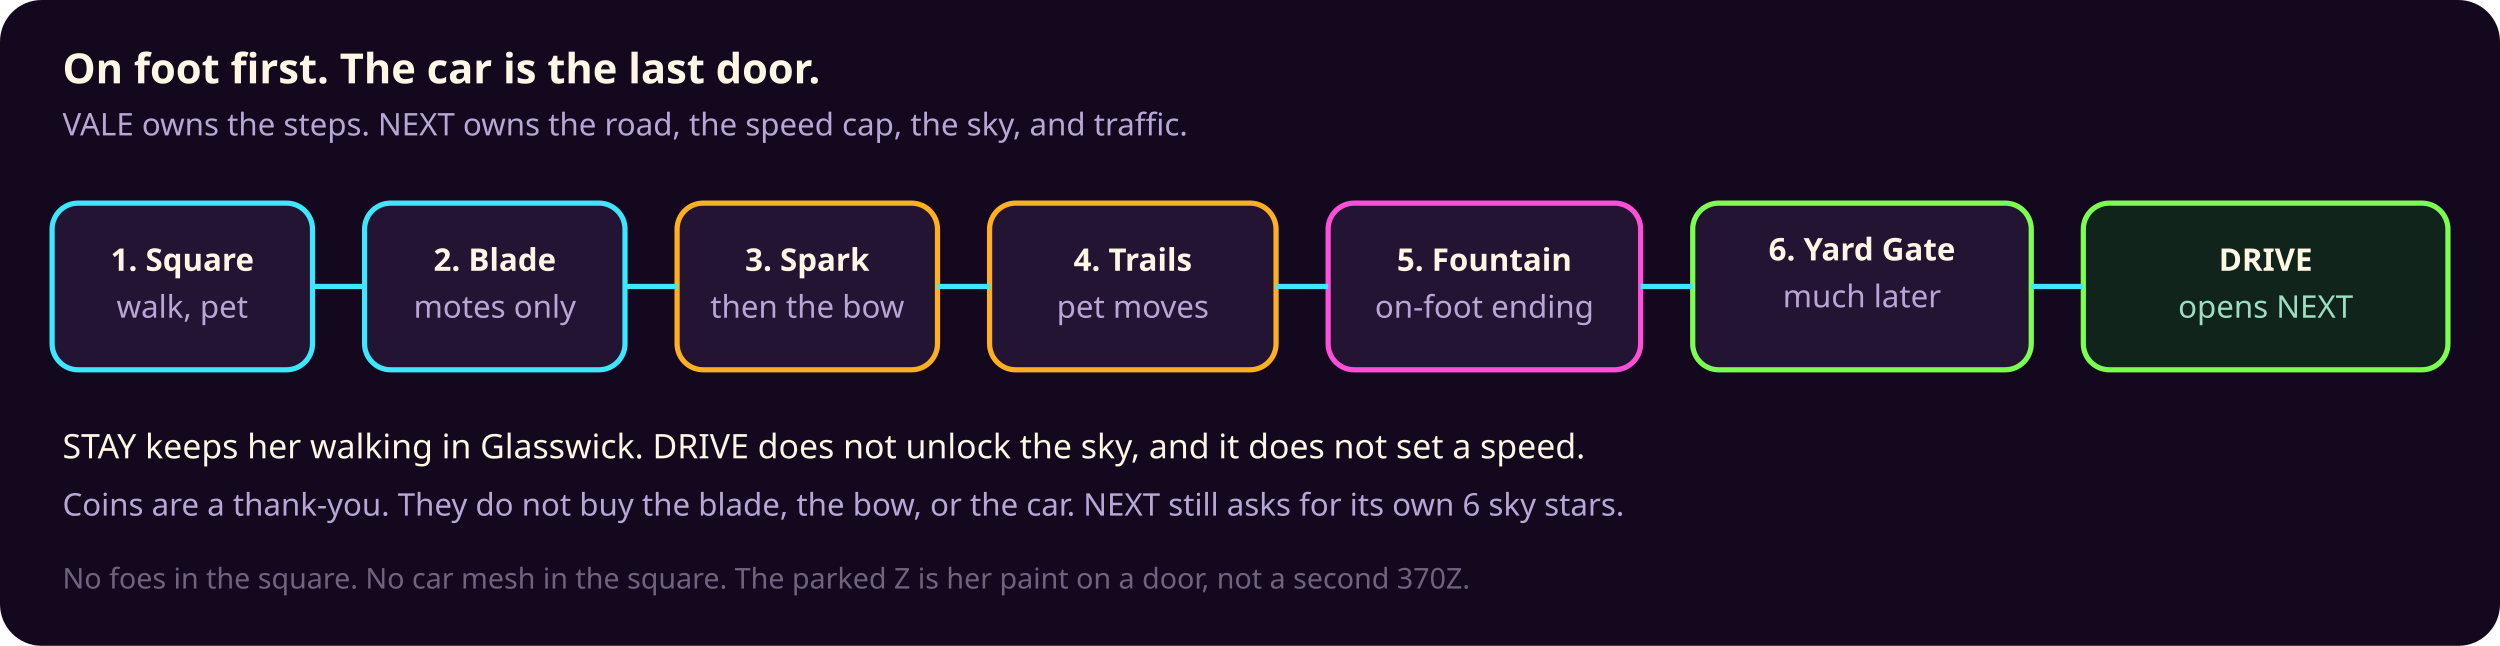
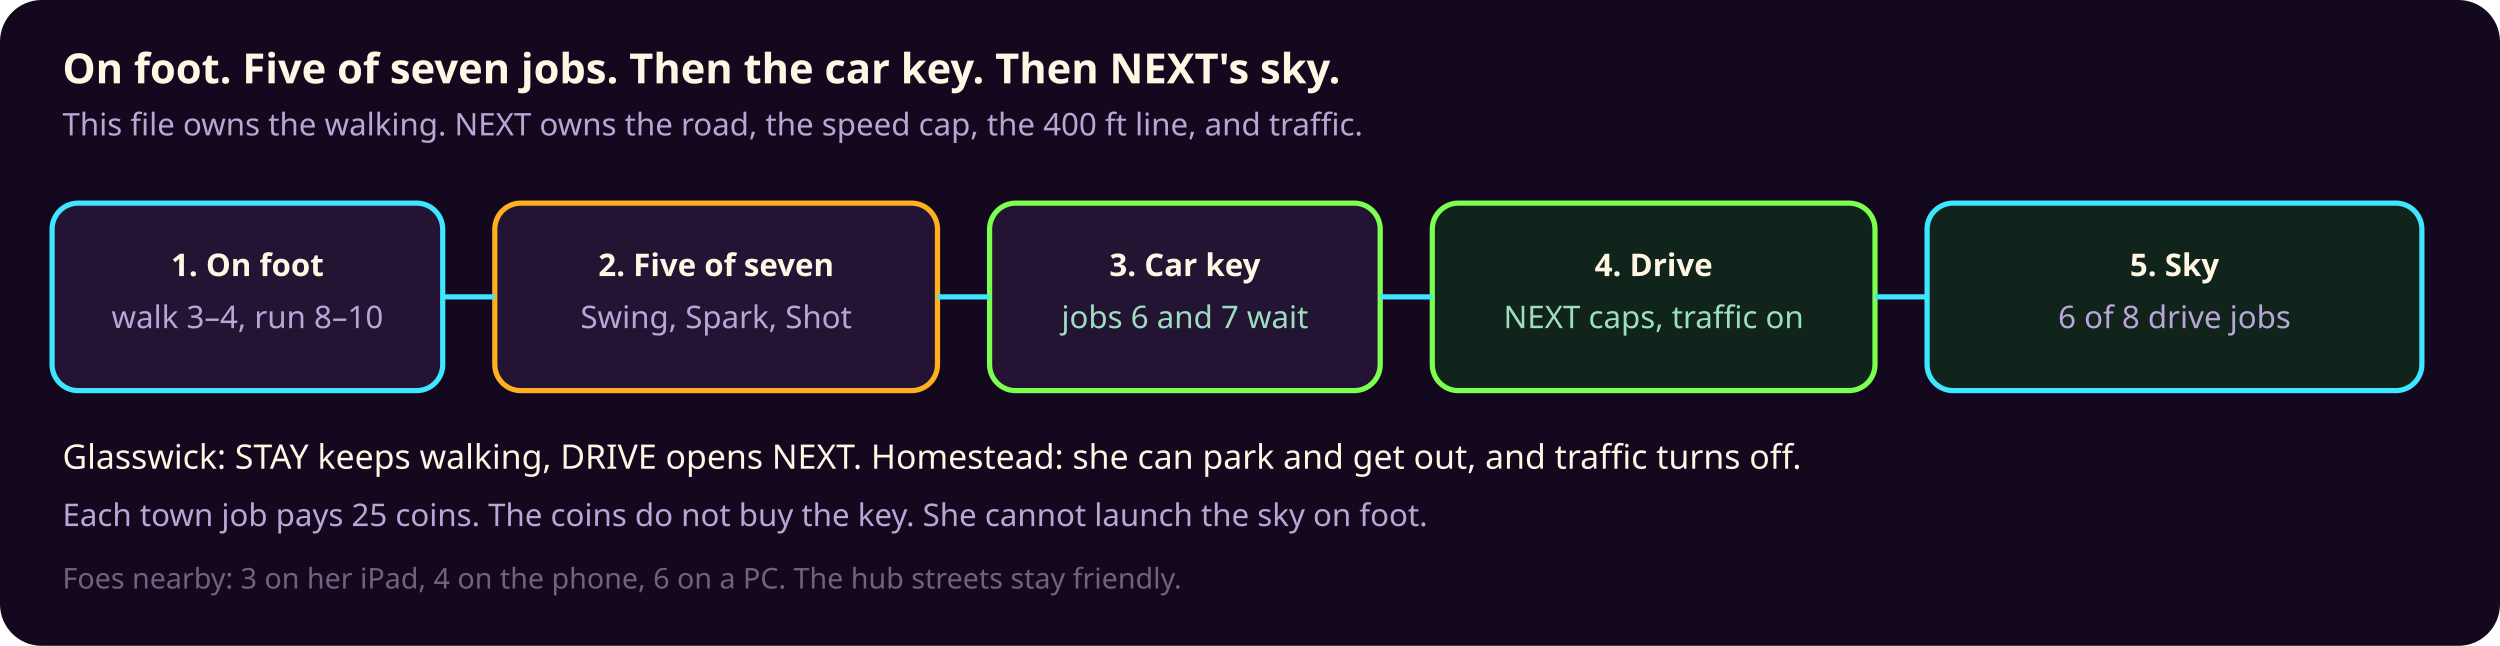
<svg xmlns="http://www.w3.org/2000/svg" viewBox="0 0 960 248" width="960" height="248">
  <rect width="960" height="248" rx="16" fill="#14081f" />
-   <text x="24" y="32" fill="#fff6e4" font-family="ui-sans-serif, sans-serif" font-size="16" font-weight="700">On foot first. The car is the last door.</text>
-   <text x="24" y="52" fill="#b9a6d6" font-family="ui-sans-serif, sans-serif" font-size="12">VALE owns the steps. NEXT owns the road, the speed cap, the sky, and traffic.</text>
+   <text x="24" y="32" fill="#fff6e4" font-family="ui-sans-serif, sans-serif" font-size="16" font-weight="700">On foot. Five of seven jobs. Then the car key. Then NEXT's sky.</text>
+   <text x="24" y="52" fill="#b9a6d6" font-family="ui-sans-serif, sans-serif" font-size="12">This file owns the walking. NEXT owns the road, the speed cap, the 400 ft line, and traffic.</text>
  <g font-family="ui-sans-serif, sans-serif" font-size="12" fill="#fff6e4">
    <g>
-       <rect x="20" y="78" width="100" height="64" rx="10" fill="#241433" stroke="#3ee6ff" stroke-width="2" />
-       <text x="70" y="104" text-anchor="middle" font-weight="700">1. Square</text>
-       <text x="70" y="122" text-anchor="middle" fill="#b9a6d6">walk, pet</text>
+       <rect x="20" y="78" width="150" height="72" rx="10" fill="#241433" stroke="#3ee6ff" stroke-width="2" />
+       <text x="95" y="106" text-anchor="middle" font-weight="700">1. On foot</text>
+       <text x="95" y="126" text-anchor="middle" fill="#b9a6d6">walk 3–4, run 8–10</text>
    </g>
    <g>
-       <rect x="140" y="78" width="100" height="64" rx="10" fill="#241433" stroke="#3ee6ff" stroke-width="2" />
-       <text x="190" y="104" text-anchor="middle" font-weight="700">2. Blade</text>
-       <text x="190" y="122" text-anchor="middle" fill="#b9a6d6">motes only</text>
+       <rect x="190" y="78" width="170" height="72" rx="10" fill="#241433" stroke="#ffb020" stroke-width="2" />
+       <text x="275" y="106" text-anchor="middle" font-weight="700">2. Five of seven</text>
+       <text x="275" y="126" text-anchor="middle" fill="#b9a6d6">Swing, Spark, Shot</text>
    </g>
    <g>
-       <rect x="260" y="78" width="100" height="64" rx="10" fill="#241433" stroke="#ffb020" stroke-width="2" />
-       <text x="310" y="104" text-anchor="middle" font-weight="700">3. Spark</text>
-       <text x="310" y="122" text-anchor="middle" fill="#b9a6d6">then the bow</text>
+       <rect x="380" y="78" width="150" height="72" rx="10" fill="#241433" stroke="#7cff4f" stroke-width="2" />
+       <text x="455" y="106" text-anchor="middle" font-weight="700">3. Car key</text>
+       <text x="455" y="126" text-anchor="middle" fill="#9ddec0">jobs 6 and 7 wait</text>
    </g>
    <g>
-       <rect x="380" y="78" width="110" height="64" rx="10" fill="#241433" stroke="#ffb020" stroke-width="2" />
-       <text x="435" y="104" text-anchor="middle" font-weight="700">4. Trails</text>
-       <text x="435" y="122" text-anchor="middle" fill="#b9a6d6">pet moves</text>
+       <rect x="550" y="78" width="170" height="72" rx="10" fill="#10241c" stroke="#7cff4f" stroke-width="2" />
+       <text x="635" y="106" text-anchor="middle" font-weight="700">4. Drive</text>
+       <text x="635" y="126" text-anchor="middle" fill="#9ddec0">NEXT caps, traffic on</text>
    </g>
    <g>
-       <rect x="510" y="78" width="120" height="64" rx="10" fill="#241433" stroke="#ff4fd8" stroke-width="2" />
-       <text x="570" y="104" text-anchor="middle" font-weight="700">5. Fountain</text>
-       <text x="570" y="122" text-anchor="middle" fill="#b9a6d6">on-foot ending</text>
-     </g>
-     <g>
-       <rect x="650" y="78" width="130" height="64" rx="10" fill="#241433" stroke="#7cff4f" stroke-width="2" />
-       <text x="715" y="100" text-anchor="middle" font-weight="700">6. Yard Gate</text>
-       <text x="715" y="118" text-anchor="middle" fill="#b9a6d6">much later</text>
-     </g>
-     <g>
-       <rect x="800" y="78" width="140" height="64" rx="10" fill="#10241c" stroke="#7cff4f" stroke-width="2" />
-       <text x="870" y="104" text-anchor="middle" font-weight="700">DRIVE</text>
-       <text x="870" y="122" text-anchor="middle" fill="#9ddec0">opens NEXT</text>
+       <rect x="740" y="78" width="190" height="72" rx="10" fill="#10241c" stroke="#3ee6ff" stroke-width="2" />
+       <text x="835" y="106" text-anchor="middle" font-weight="700">5. Sky</text>
+       <text x="835" y="126" text-anchor="middle" fill="#b9a6d6">6 of 8 drive jobs</text>
    </g>
  </g>
-   <path d="M120 110 H140 M240 110 H260 M360 110 H380 M490 110 H510 M630 110 H650 M780 110 H800" stroke="#3ee6ff" stroke-width="2" />
-   <text x="24" y="176" fill="#fff6e4" font-family="ui-sans-serif, sans-serif" font-size="13">STAY keeps her walking in Glasswick. DRIVE does not unlock the sky, and it does not set a speed.</text>
-   <text x="24" y="198" fill="#b9a6d6" font-family="ui-sans-serif, sans-serif" font-size="12">Coins are a thank-you. They do not buy the blade, the bow, or the car. NEXT still asks for its own 6 sky stars.</text>
-   <text x="24" y="226" fill="#6e6480" font-family="ui-sans-serif, sans-serif" font-size="11">No foes in the square. No car mesh in the square. The parked Z is her paint on a door, not a second 370Z.</text>
+   <path d="M170 114 H190 M360 114 H380 M530 114 H550 M720 114 H740" stroke="#3ee6ff" stroke-width="2" />
+   <text x="24" y="180" fill="#fff6e4" font-family="ui-sans-serif, sans-serif" font-size="13">Glasswick: STAY keeps walking, DRIVE opens NEXT. Homestead: she can park and get out, and traffic turns off.</text>
+   <text x="24" y="202" fill="#b9a6d6" font-family="ui-sans-serif, sans-serif" font-size="12">Each town job pays 25 coins. The coins do not buy the key. She cannot launch the sky on foot.</text>
+   <text x="24" y="226" fill="#6e6480" font-family="ui-sans-serif, sans-serif" font-size="11">Foes nearby: 3 on her iPad, 4 on the phone, 6 on a PC. The hub streets stay friendly.</text>
</svg>
